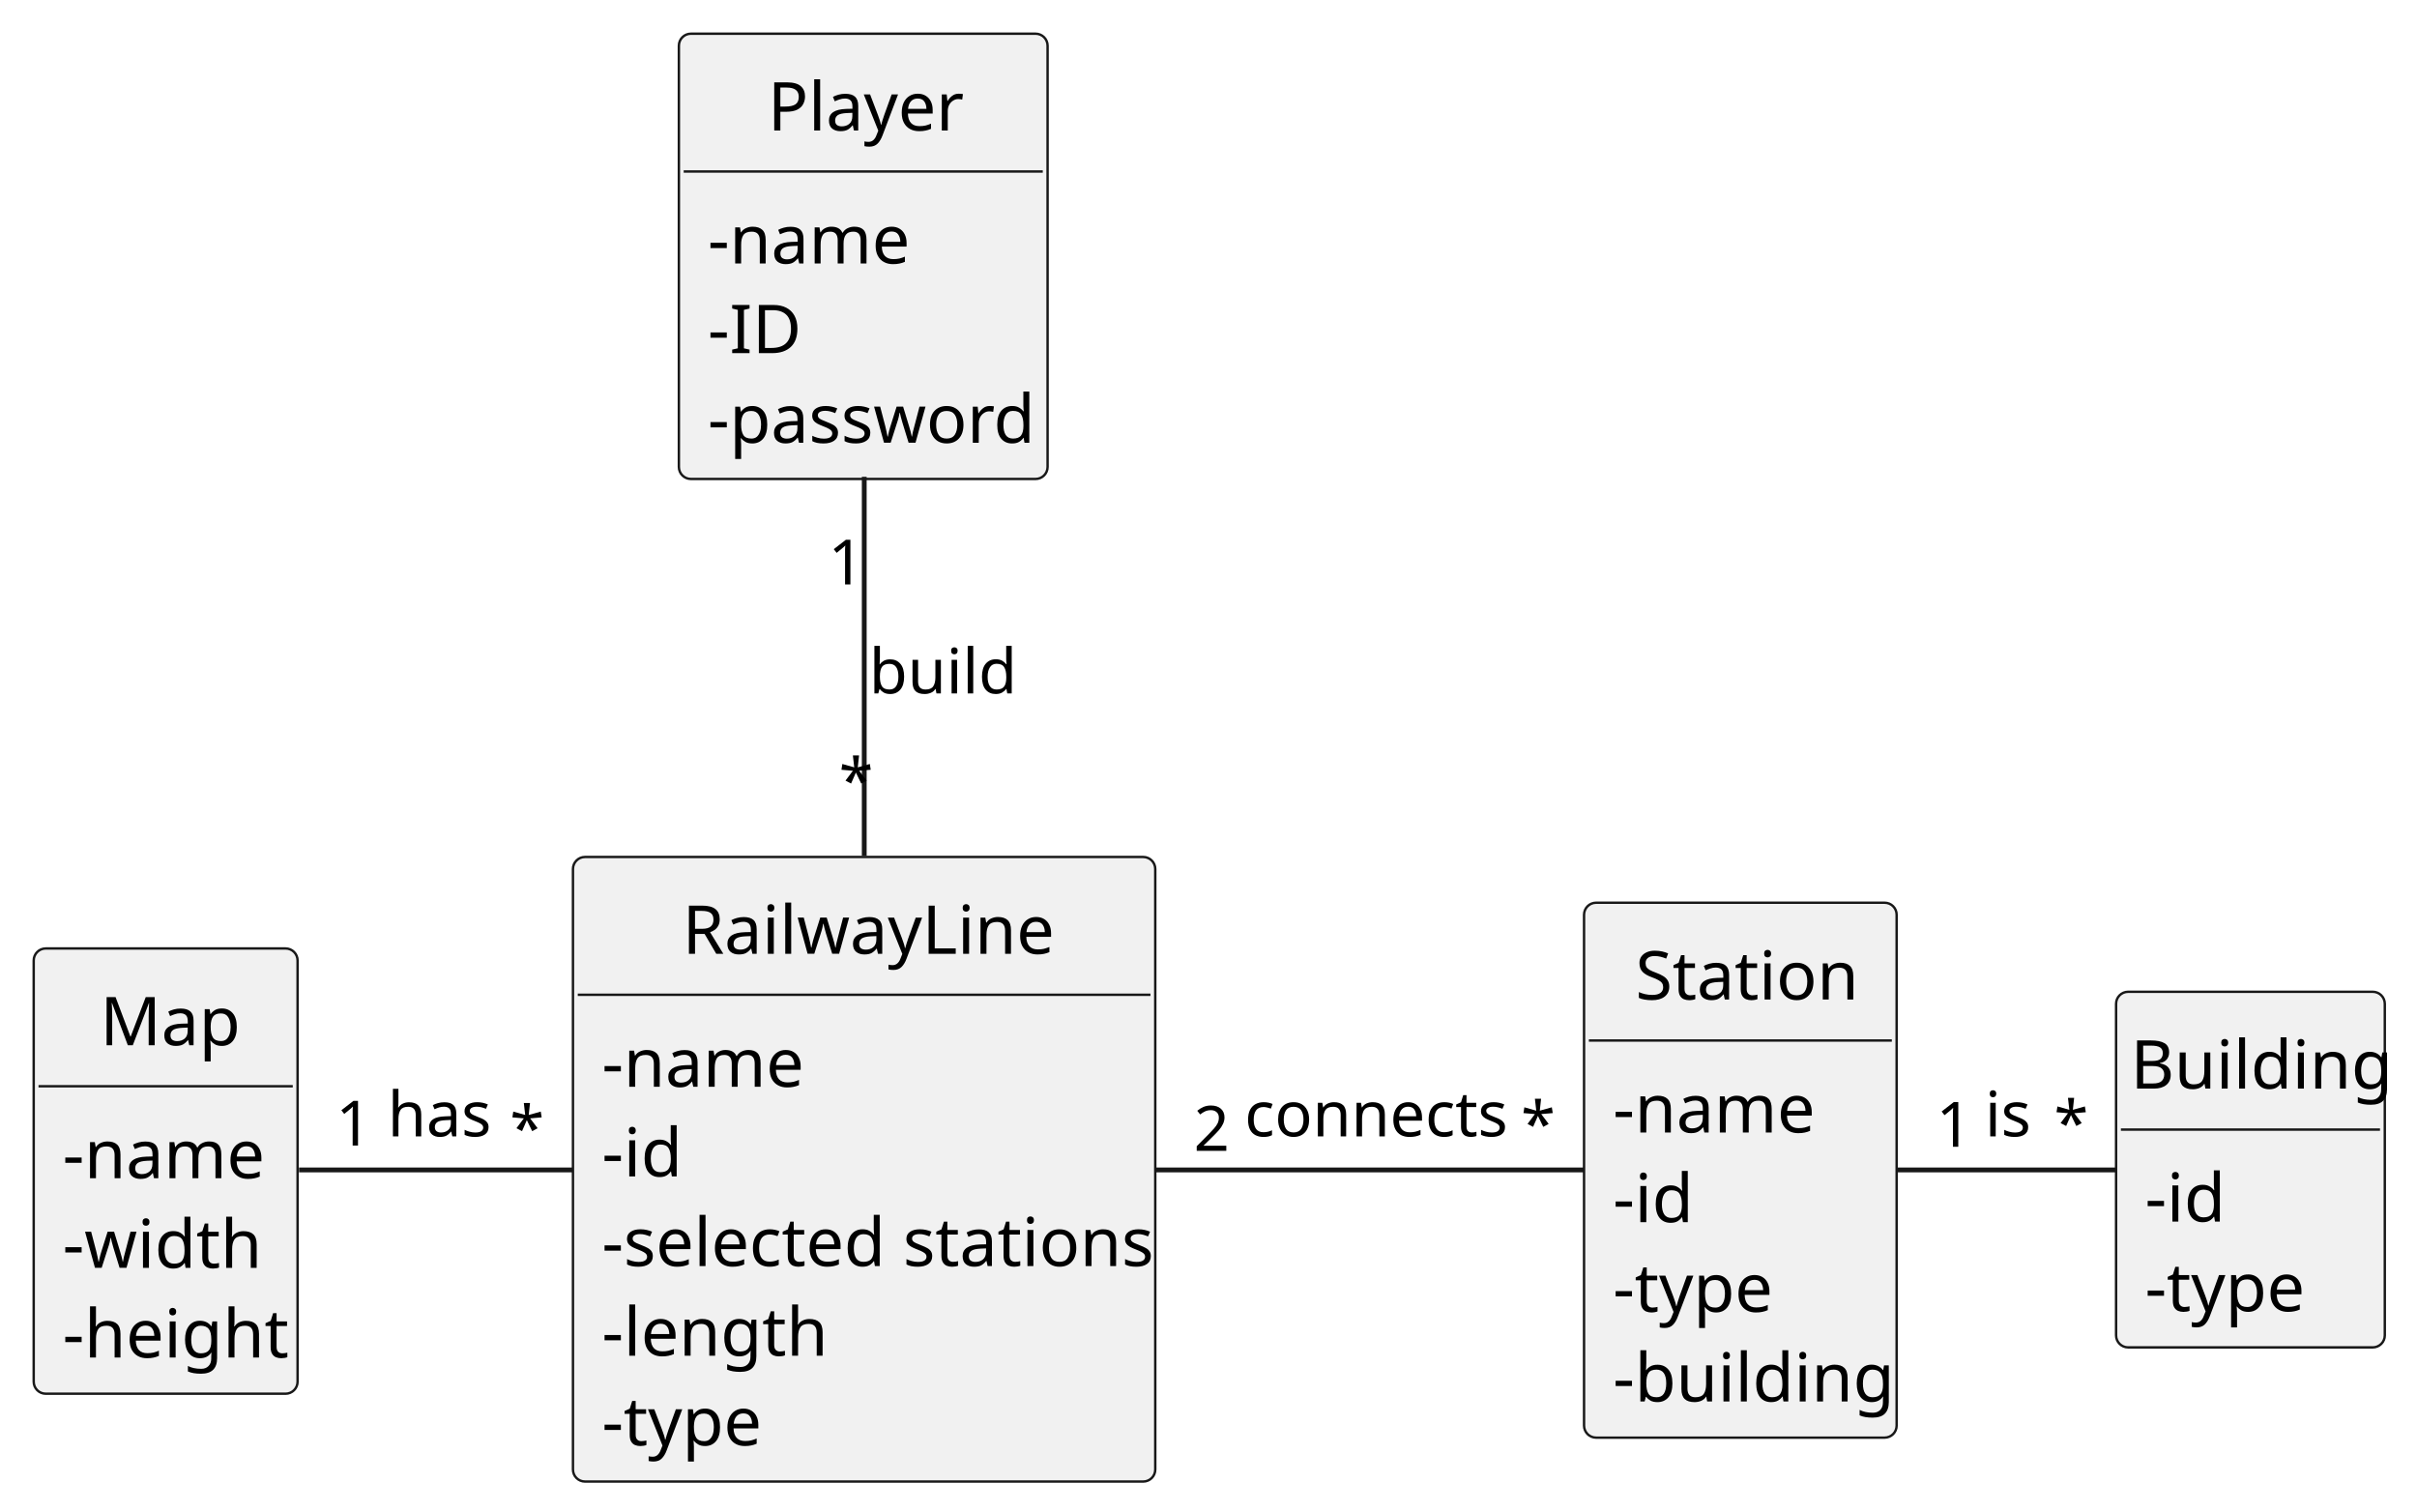
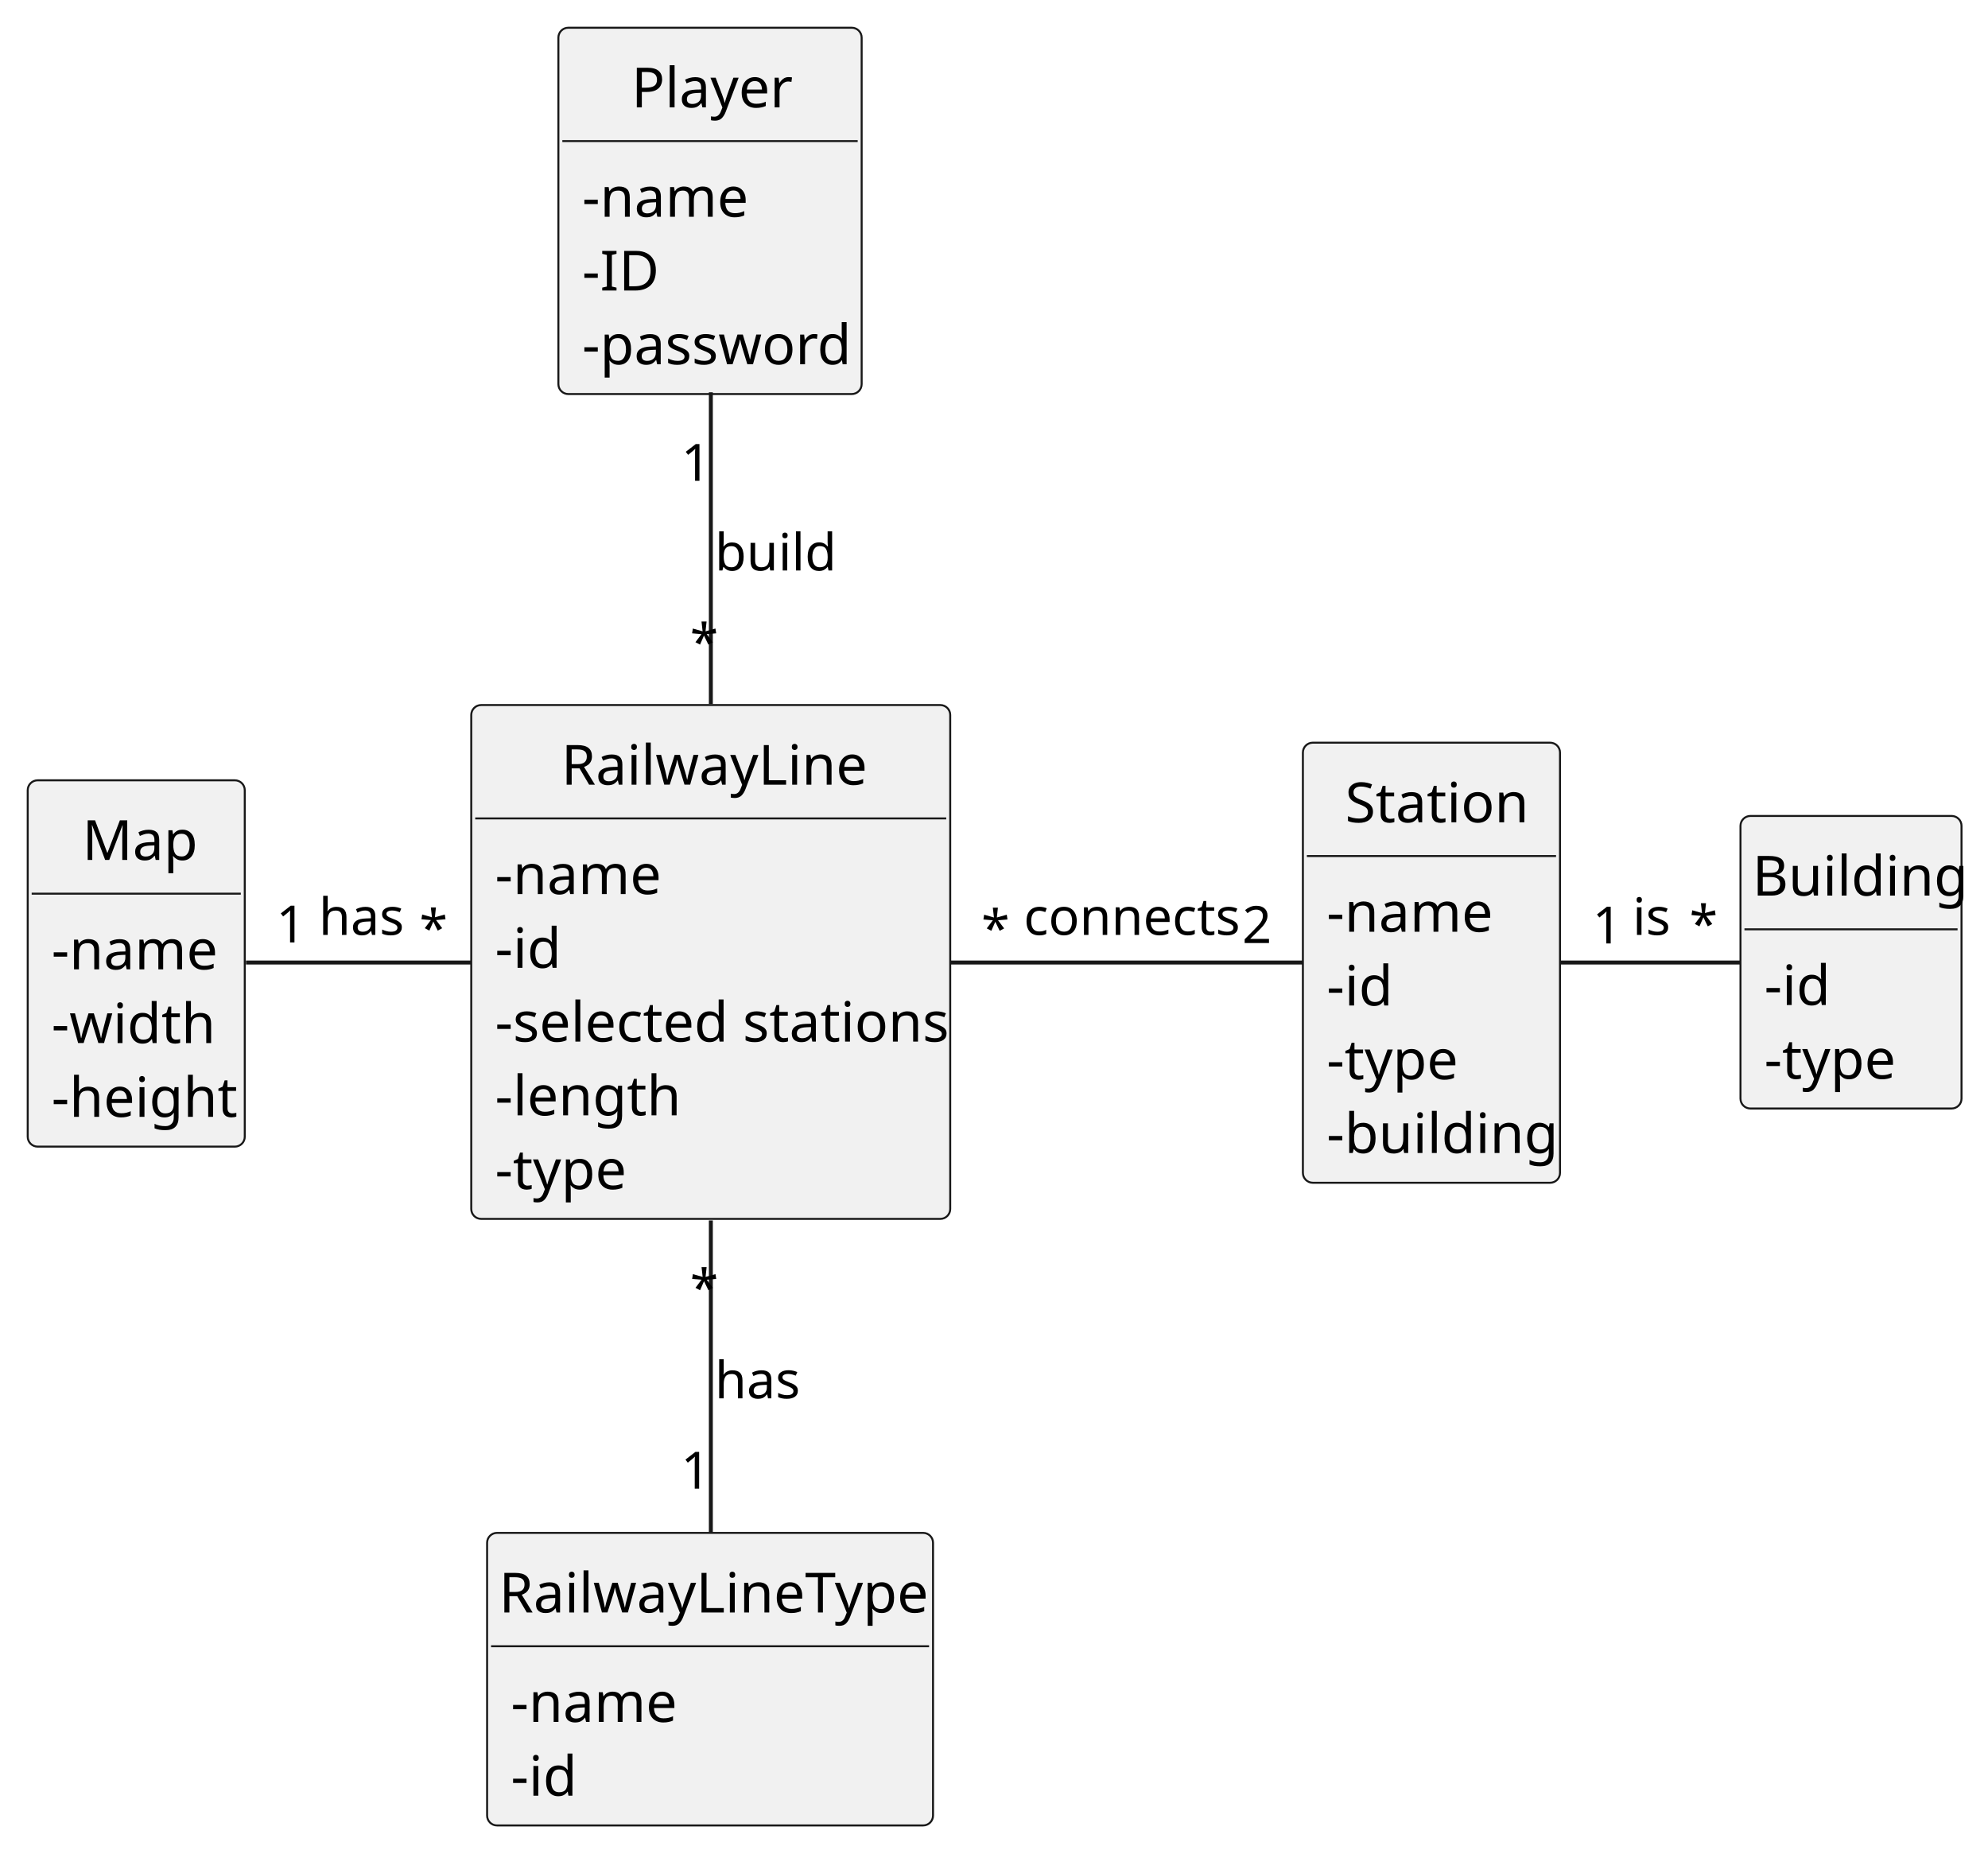
- <svg xmlns="http://www.w3.org/2000/svg" contentStyleType="text/css" height="314px" preserveAspectRatio="none" style="width:502px;height:314px;background:#FFFFFF;" version="1.1" viewBox="0 0 502 314" width="502px" zoomAndPan="magnify">
+ <svg xmlns="http://www.w3.org/2000/svg" contentStyleType="text/css" height="467px" preserveAspectRatio="none" style="width:502px;height:467px;background:#FFFFFF;" version="1.1" viewBox="0 0 502 467" width="502px" zoomAndPan="magnify">
  <defs />
  <g>
    <g id="elem_Map">
      <rect codeLine="14" fill="#F1F1F1" height="92.484" id="Map" rx="2.5" ry="2.5" style="stroke:#181818;stroke-width:0.5;" width="54.807" x="7" y="197" />
      <text fill="#000000" font-family="sans-serif" font-size="14" lengthAdjust="spacing" textLength="27.234" x="20.786" y="217.107">Map</text>
      <line style="stroke:#181818;stroke-width:0.5;" x1="8" x2="60.807" y1="225.621" y2="225.621" />
      <text fill="#000000" font-family="sans-serif" font-size="14" lengthAdjust="spacing" textLength="39.683" x="13" y="244.728">-name</text>
      <text fill="#000000" font-family="sans-serif" font-size="14" lengthAdjust="spacing" textLength="37.345" x="13" y="263.35">-width</text>
      <text fill="#000000" font-family="sans-serif" font-size="14" lengthAdjust="spacing" textLength="42.807" x="13" y="281.971">-height</text>
    </g>
    <g id="elem_RailwayLine">
      <rect codeLine="20" fill="#F1F1F1" height="129.727" id="RailwayLine" rx="2.5" ry="2.5" style="stroke:#181818;stroke-width:0.5;" width="120.944" x="119" y="178" />
      <text fill="#000000" font-family="sans-serif" font-size="14" lengthAdjust="spacing" textLength="75.482" x="141.731" y="198.107">RailwayLine</text>
      <line style="stroke:#181818;stroke-width:0.5;" x1="120" x2="238.944" y1="206.621" y2="206.621" />
      <text fill="#000000" font-family="sans-serif" font-size="14" lengthAdjust="spacing" textLength="39.683" x="125" y="225.728">-name</text>
      <text fill="#000000" font-family="sans-serif" font-size="14" lengthAdjust="spacing" textLength="15.559" x="125" y="244.35">-id</text>
      <text fill="#000000" font-family="sans-serif" font-size="14" lengthAdjust="spacing" textLength="108.944" x="125" y="262.971">-selected stations</text>
      <text fill="#000000" font-family="sans-serif" font-size="14" lengthAdjust="spacing" textLength="42.807" x="125" y="281.592">-length</text>
      <text fill="#000000" font-family="sans-serif" font-size="14" lengthAdjust="spacing" textLength="31.124" x="125" y="300.213">-type</text>
    </g>
+     <g id="elem_RailwayLineType">
+       <rect codeLine="28" fill="#F1F1F1" height="73.863" id="RailwayLineType" rx="2.5" ry="2.5" style="stroke:#181818;stroke-width:0.5;" width="112.606" x="123" y="387" />
+       <text fill="#000000" font-family="sans-serif" font-size="14" lengthAdjust="spacing" textLength="106.606" x="126" y="407.107">RailwayLineType</text>
+       <line style="stroke:#181818;stroke-width:0.5;" x1="124" x2="234.606" y1="415.621" y2="415.621" />
+       <text fill="#000000" font-family="sans-serif" font-size="14" lengthAdjust="spacing" textLength="39.683" x="129" y="434.728">-name</text>
+       <text fill="#000000" font-family="sans-serif" font-size="14" lengthAdjust="spacing" textLength="15.559" x="129" y="453.35">-id</text>
+     </g>
    <g id="elem_Player">
-       <rect codeLine="28" fill="#F1F1F1" height="92.484" id="Player" rx="2.5" ry="2.5" style="stroke:#181818;stroke-width:0.5;" width="76.579" x="141" y="7" />
+       <rect codeLine="33" fill="#F1F1F1" height="92.484" id="Player" rx="2.5" ry="2.5" style="stroke:#181818;stroke-width:0.5;" width="76.579" x="141" y="7" />
      <text fill="#000000" font-family="sans-serif" font-size="14" lengthAdjust="spacing" textLength="39.683" x="159.448" y="27.107">Player</text>
      <line style="stroke:#181818;stroke-width:0.5;" x1="142" x2="216.579" y1="35.621" y2="35.621" />
      <text fill="#000000" font-family="sans-serif" font-size="14" lengthAdjust="spacing" textLength="39.683" x="147" y="54.728">-name</text>
      <text fill="#000000" font-family="sans-serif" font-size="14" lengthAdjust="spacing" textLength="18.662" x="147" y="73.35">-ID</text>
      <text fill="#000000" font-family="sans-serif" font-size="14" lengthAdjust="spacing" textLength="64.579" x="147" y="91.971">-password</text>
    </g>
    <g id="elem_Station">
-       <rect codeLine="34" fill="#F1F1F1" height="111.106" id="Station" rx="2.5" ry="2.5" style="stroke:#181818;stroke-width:0.5;" width="64.924" x="329" y="187.5" />
+       <rect codeLine="39" fill="#F1F1F1" height="111.106" id="Station" rx="2.5" ry="2.5" style="stroke:#181818;stroke-width:0.5;" width="64.924" x="329" y="187.5" />
      <text fill="#000000" font-family="sans-serif" font-size="14" lengthAdjust="spacing" textLength="43.586" x="339.669" y="207.607">Station</text>
      <line style="stroke:#181818;stroke-width:0.5;" x1="330" x2="392.924" y1="216.121" y2="216.121" />
      <text fill="#000000" font-family="sans-serif" font-size="14" lengthAdjust="spacing" textLength="39.683" x="335" y="235.228">-name</text>
      <text fill="#000000" font-family="sans-serif" font-size="14" lengthAdjust="spacing" textLength="15.559" x="335" y="253.85">-id</text>
      <text fill="#000000" font-family="sans-serif" font-size="14" lengthAdjust="spacing" textLength="31.124" x="335" y="272.471">-type</text>
      <text fill="#000000" font-family="sans-serif" font-size="14" lengthAdjust="spacing" textLength="52.924" x="335" y="291.092">-building</text>
    </g>
    <g id="elem_Building">
-       <rect codeLine="41" fill="#F1F1F1" height="73.863" id="Building" rx="2.5" ry="2.5" style="stroke:#181818;stroke-width:0.5;" width="55.813" x="439.5" y="206" />
+       <rect codeLine="46" fill="#F1F1F1" height="73.863" id="Building" rx="2.5" ry="2.5" style="stroke:#181818;stroke-width:0.5;" width="55.813" x="439.5" y="206" />
      <text fill="#000000" font-family="sans-serif" font-size="14" lengthAdjust="spacing" textLength="49.813" x="442.5" y="226.107">Building</text>
      <line style="stroke:#181818;stroke-width:0.5;" x1="440.5" x2="494.313" y1="234.621" y2="234.621" />
      <text fill="#000000" font-family="sans-serif" font-size="14" lengthAdjust="spacing" textLength="15.559" x="445.5" y="253.728">-id</text>
      <text fill="#000000" font-family="sans-serif" font-size="14" lengthAdjust="spacing" textLength="31.124" x="445.5" y="272.35">-type</text>
    </g>
    <g id="link_Map_RailwayLine">
-       <path codeLine="46" d="M62.11,243 C78.22,243 99.2,243 118.96,243 " fill="none" id="Map-RailwayLine" style="stroke:#181818;stroke-width:1.0;" />
+       <path codeLine="51" d="M62.11,243 C78.22,243 99.2,243 118.96,243 " fill="none" id="Map-RailwayLine" style="stroke:#181818;stroke-width:1.0;" />
      <text fill="#000000" font-family="sans-serif" font-size="13" lengthAdjust="spacing" textLength="20.96" x="80.5" y="236.028">has</text>
      <text fill="#000000" font-family="sans-serif" font-size="13" lengthAdjust="spacing" textLength="7.23" x="69.745" y="237.933">1</text>
      <text fill="#000000" font-family="sans-serif" font-size="13" lengthAdjust="spacing" textLength="5.059" x="105.89" y="238.975">*</text>
    </g>
    <g id="link_Player_RailwayLine">
-       <path codeLine="47" d="M179.5,99.03 C179.5,122.6 179.5,151.88 179.5,177.78 " fill="none" id="Player-RailwayLine" style="stroke:#181818;stroke-width:1.0;" />
+       <path codeLine="52" d="M179.5,99.03 C179.5,122.6 179.5,151.88 179.5,177.78 " fill="none" id="Player-RailwayLine" style="stroke:#181818;stroke-width:1.0;" />
      <text fill="#000000" font-family="sans-serif" font-size="13" lengthAdjust="spacing" textLength="27.466" x="180.5" y="144.028">build</text>
      <text fill="#000000" font-family="sans-serif" font-size="13" lengthAdjust="spacing" textLength="7.23" x="172.014" y="121.393">1</text>
      <text fill="#000000" font-family="sans-serif" font-size="13" lengthAdjust="spacing" textLength="5.059" x="174.233" y="166.776">*</text>
    </g>
    <g id="link_RailwayLine_Station">
-       <path codeLine="48" d="M240.1,243 C269.78,243 304.33,243 328.97,243 " fill="none" id="RailwayLine-Station" style="stroke:#181818;stroke-width:1.0;" />
+       <path codeLine="53" d="M240.1,243 C269.78,243 304.33,243 328.97,243 " fill="none" id="RailwayLine-Station" style="stroke:#181818;stroke-width:1.0;" />
      <text fill="#000000" font-family="sans-serif" font-size="13" lengthAdjust="spacing" textLength="52.032" x="258.5" y="236.028">connects</text>
-       <text fill="#000000" font-family="sans-serif" font-size="13" lengthAdjust="spacing" textLength="7.23" x="247.93" y="239.027">2</text>
-       <text fill="#000000" font-family="sans-serif" font-size="13" lengthAdjust="spacing" textLength="5.059" x="315.885" y="238.084">*</text>
+       <text fill="#000000" font-family="sans-serif" font-size="13" lengthAdjust="spacing" textLength="5.059" x="247.797" y="239.027">*</text>
+       <text fill="#000000" font-family="sans-serif" font-size="13" lengthAdjust="spacing" textLength="7.23" x="313.673" y="238.084">2</text>
    </g>
    <g id="link_Station_Building">
-       <path codeLine="49" d="M394.17,243 C408.65,243 425.51,243 439.41,243 " fill="none" id="Station-Building" style="stroke:#181818;stroke-width:1.0;" />
+       <path codeLine="54" d="M394.17,243 C408.65,243 425.51,243 439.41,243 " fill="none" id="Station-Building" style="stroke:#181818;stroke-width:1.0;" />
      <text fill="#000000" font-family="sans-serif" font-size="13" lengthAdjust="spacing" textLength="9.388" x="412.25" y="236.028">is</text>
      <text fill="#000000" font-family="sans-serif" font-size="13" lengthAdjust="spacing" textLength="7.23" x="402.116" y="238.189">1</text>
      <text fill="#000000" font-family="sans-serif" font-size="13" lengthAdjust="spacing" textLength="5.059" x="426.603" y="237.905">*</text>
    </g>
+     <g id="link_RailwayLine_RailwayLineType">
+       <path codeLine="55" d="M179.5,308.12 C179.5,334.6 179.5,364.32 179.5,386.89 " fill="none" id="RailwayLine-RailwayLineType" style="stroke:#181818;stroke-width:1.0;" />
+       <text fill="#000000" font-family="sans-serif" font-size="13" lengthAdjust="spacing" textLength="20.96" x="180.5" y="353.028">has</text>
+       <text fill="#000000" font-family="sans-serif" font-size="13" lengthAdjust="spacing" textLength="5.059" x="174.248" y="329.769">*</text>
+       <text fill="#000000" font-family="sans-serif" font-size="13" lengthAdjust="spacing" textLength="7.23" x="171.932" y="375.832">1</text>
+     </g>
  </g>
</svg>
